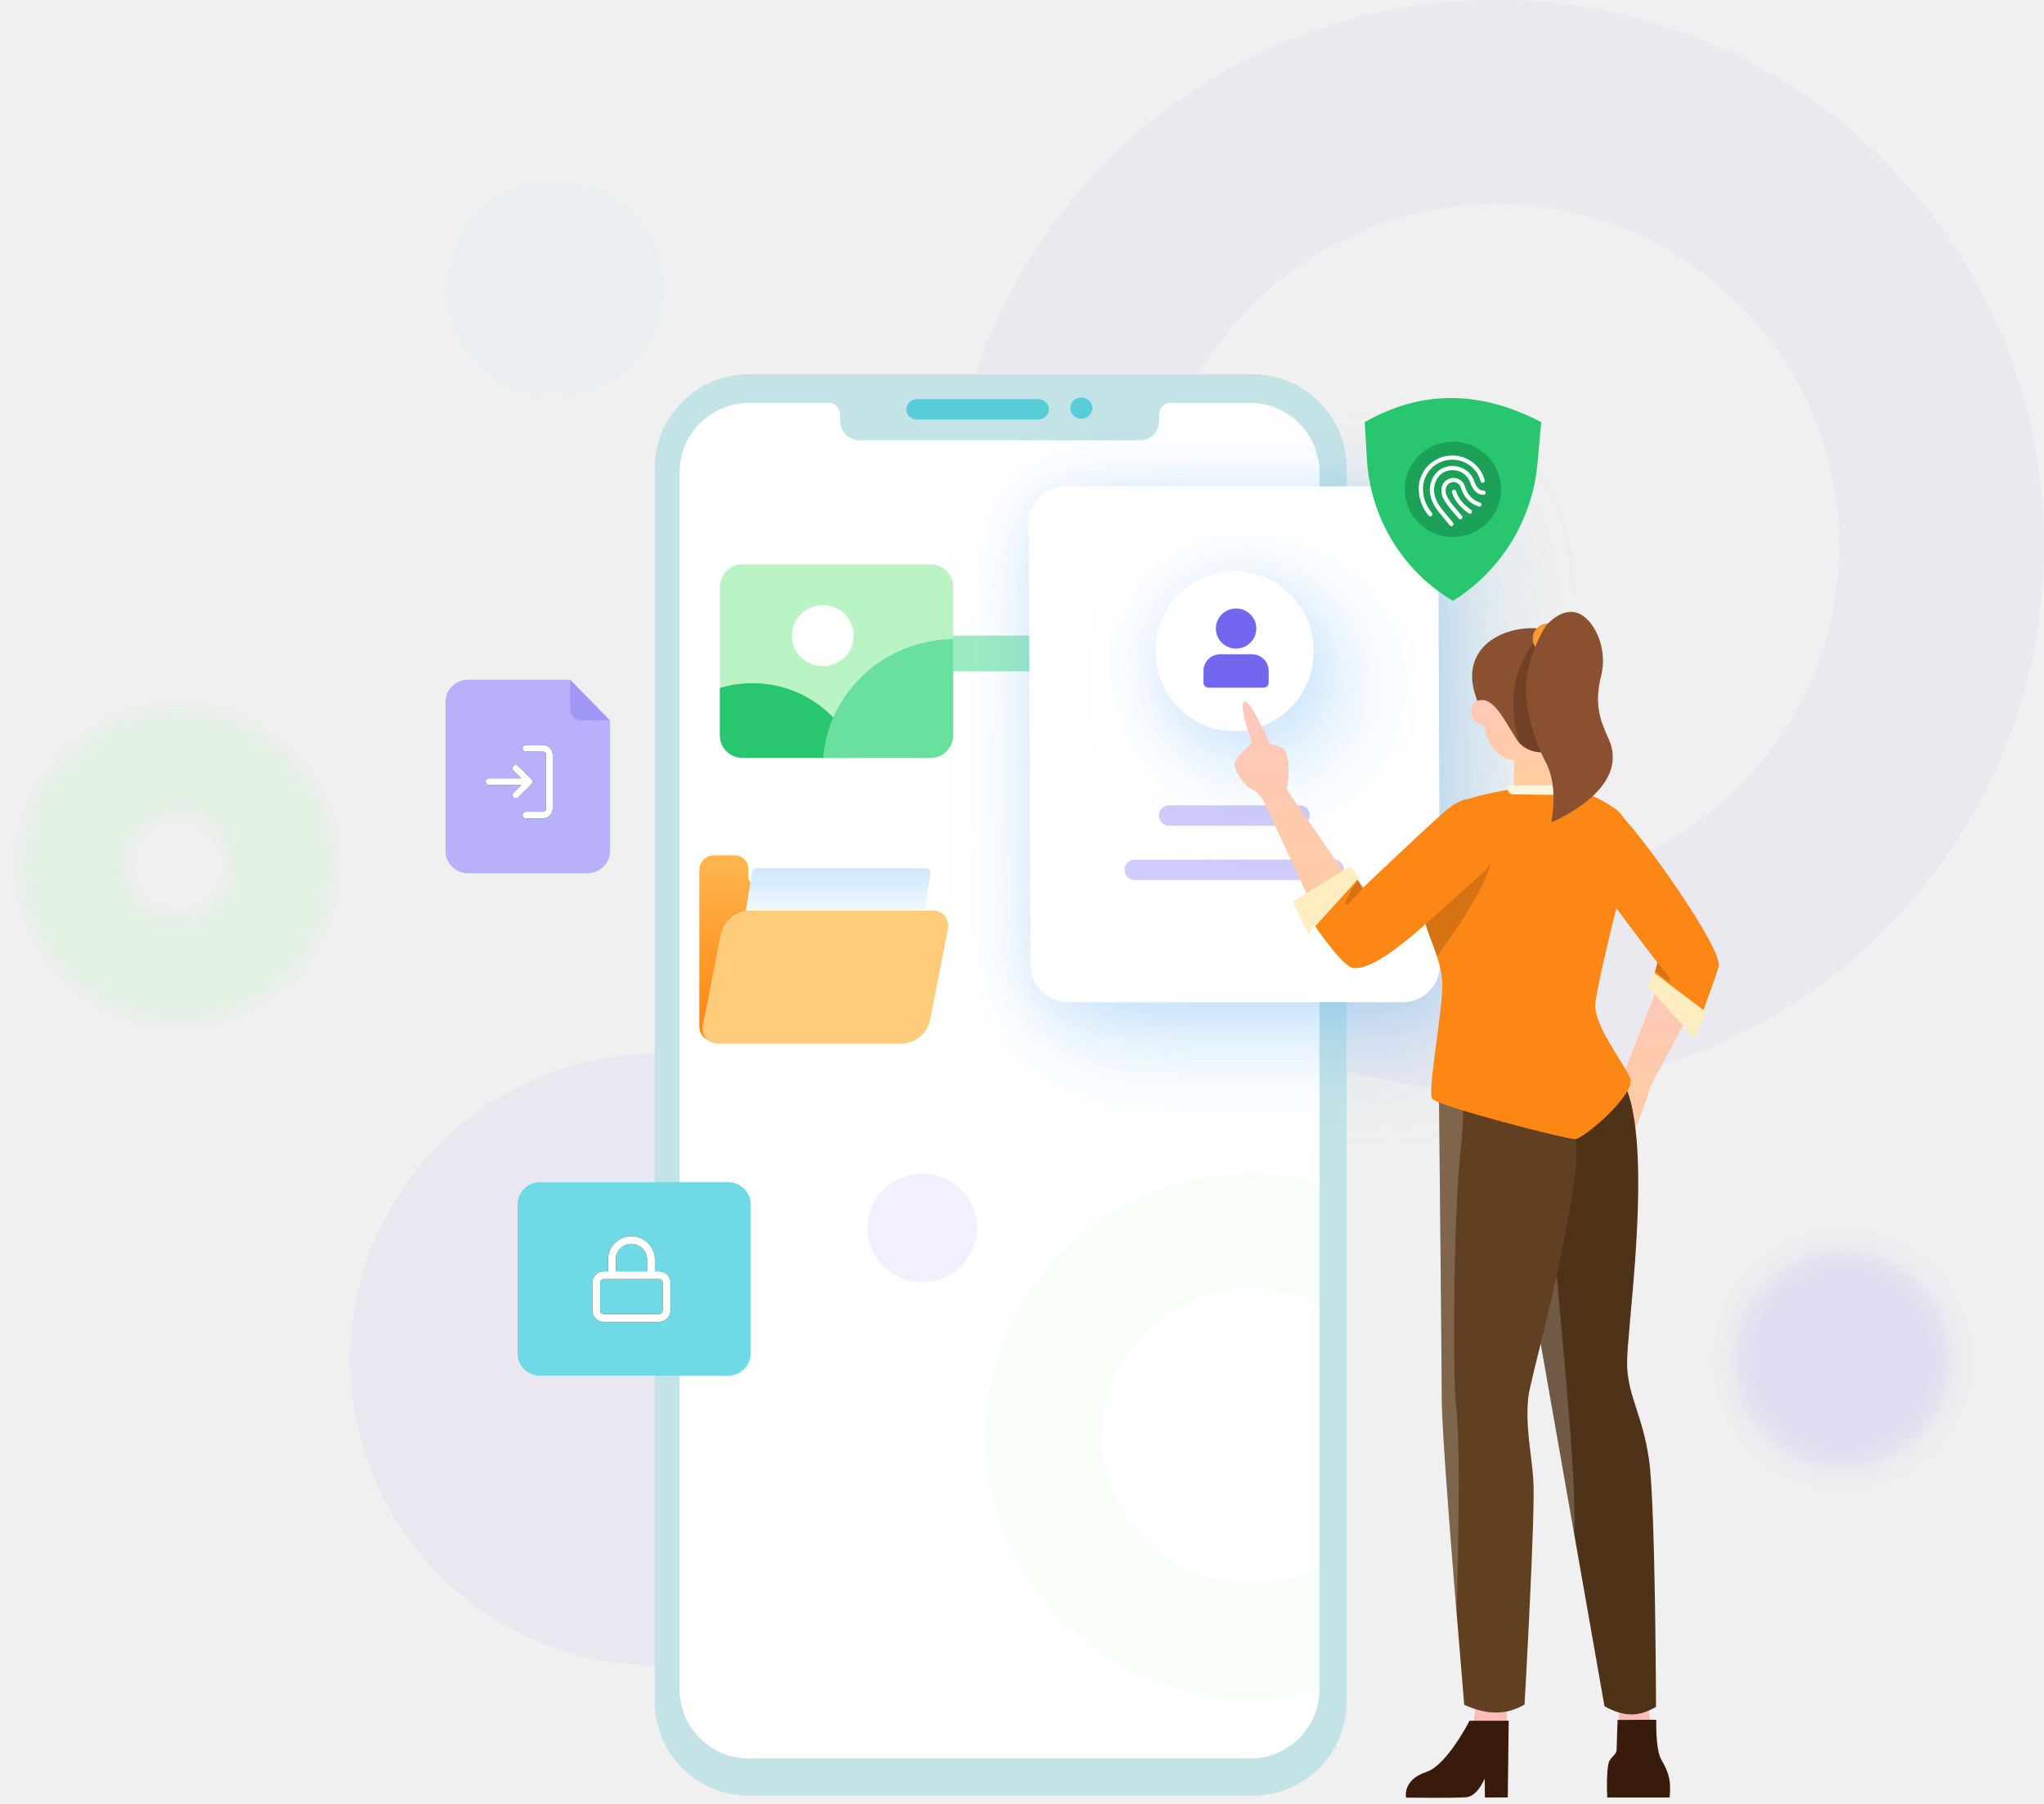
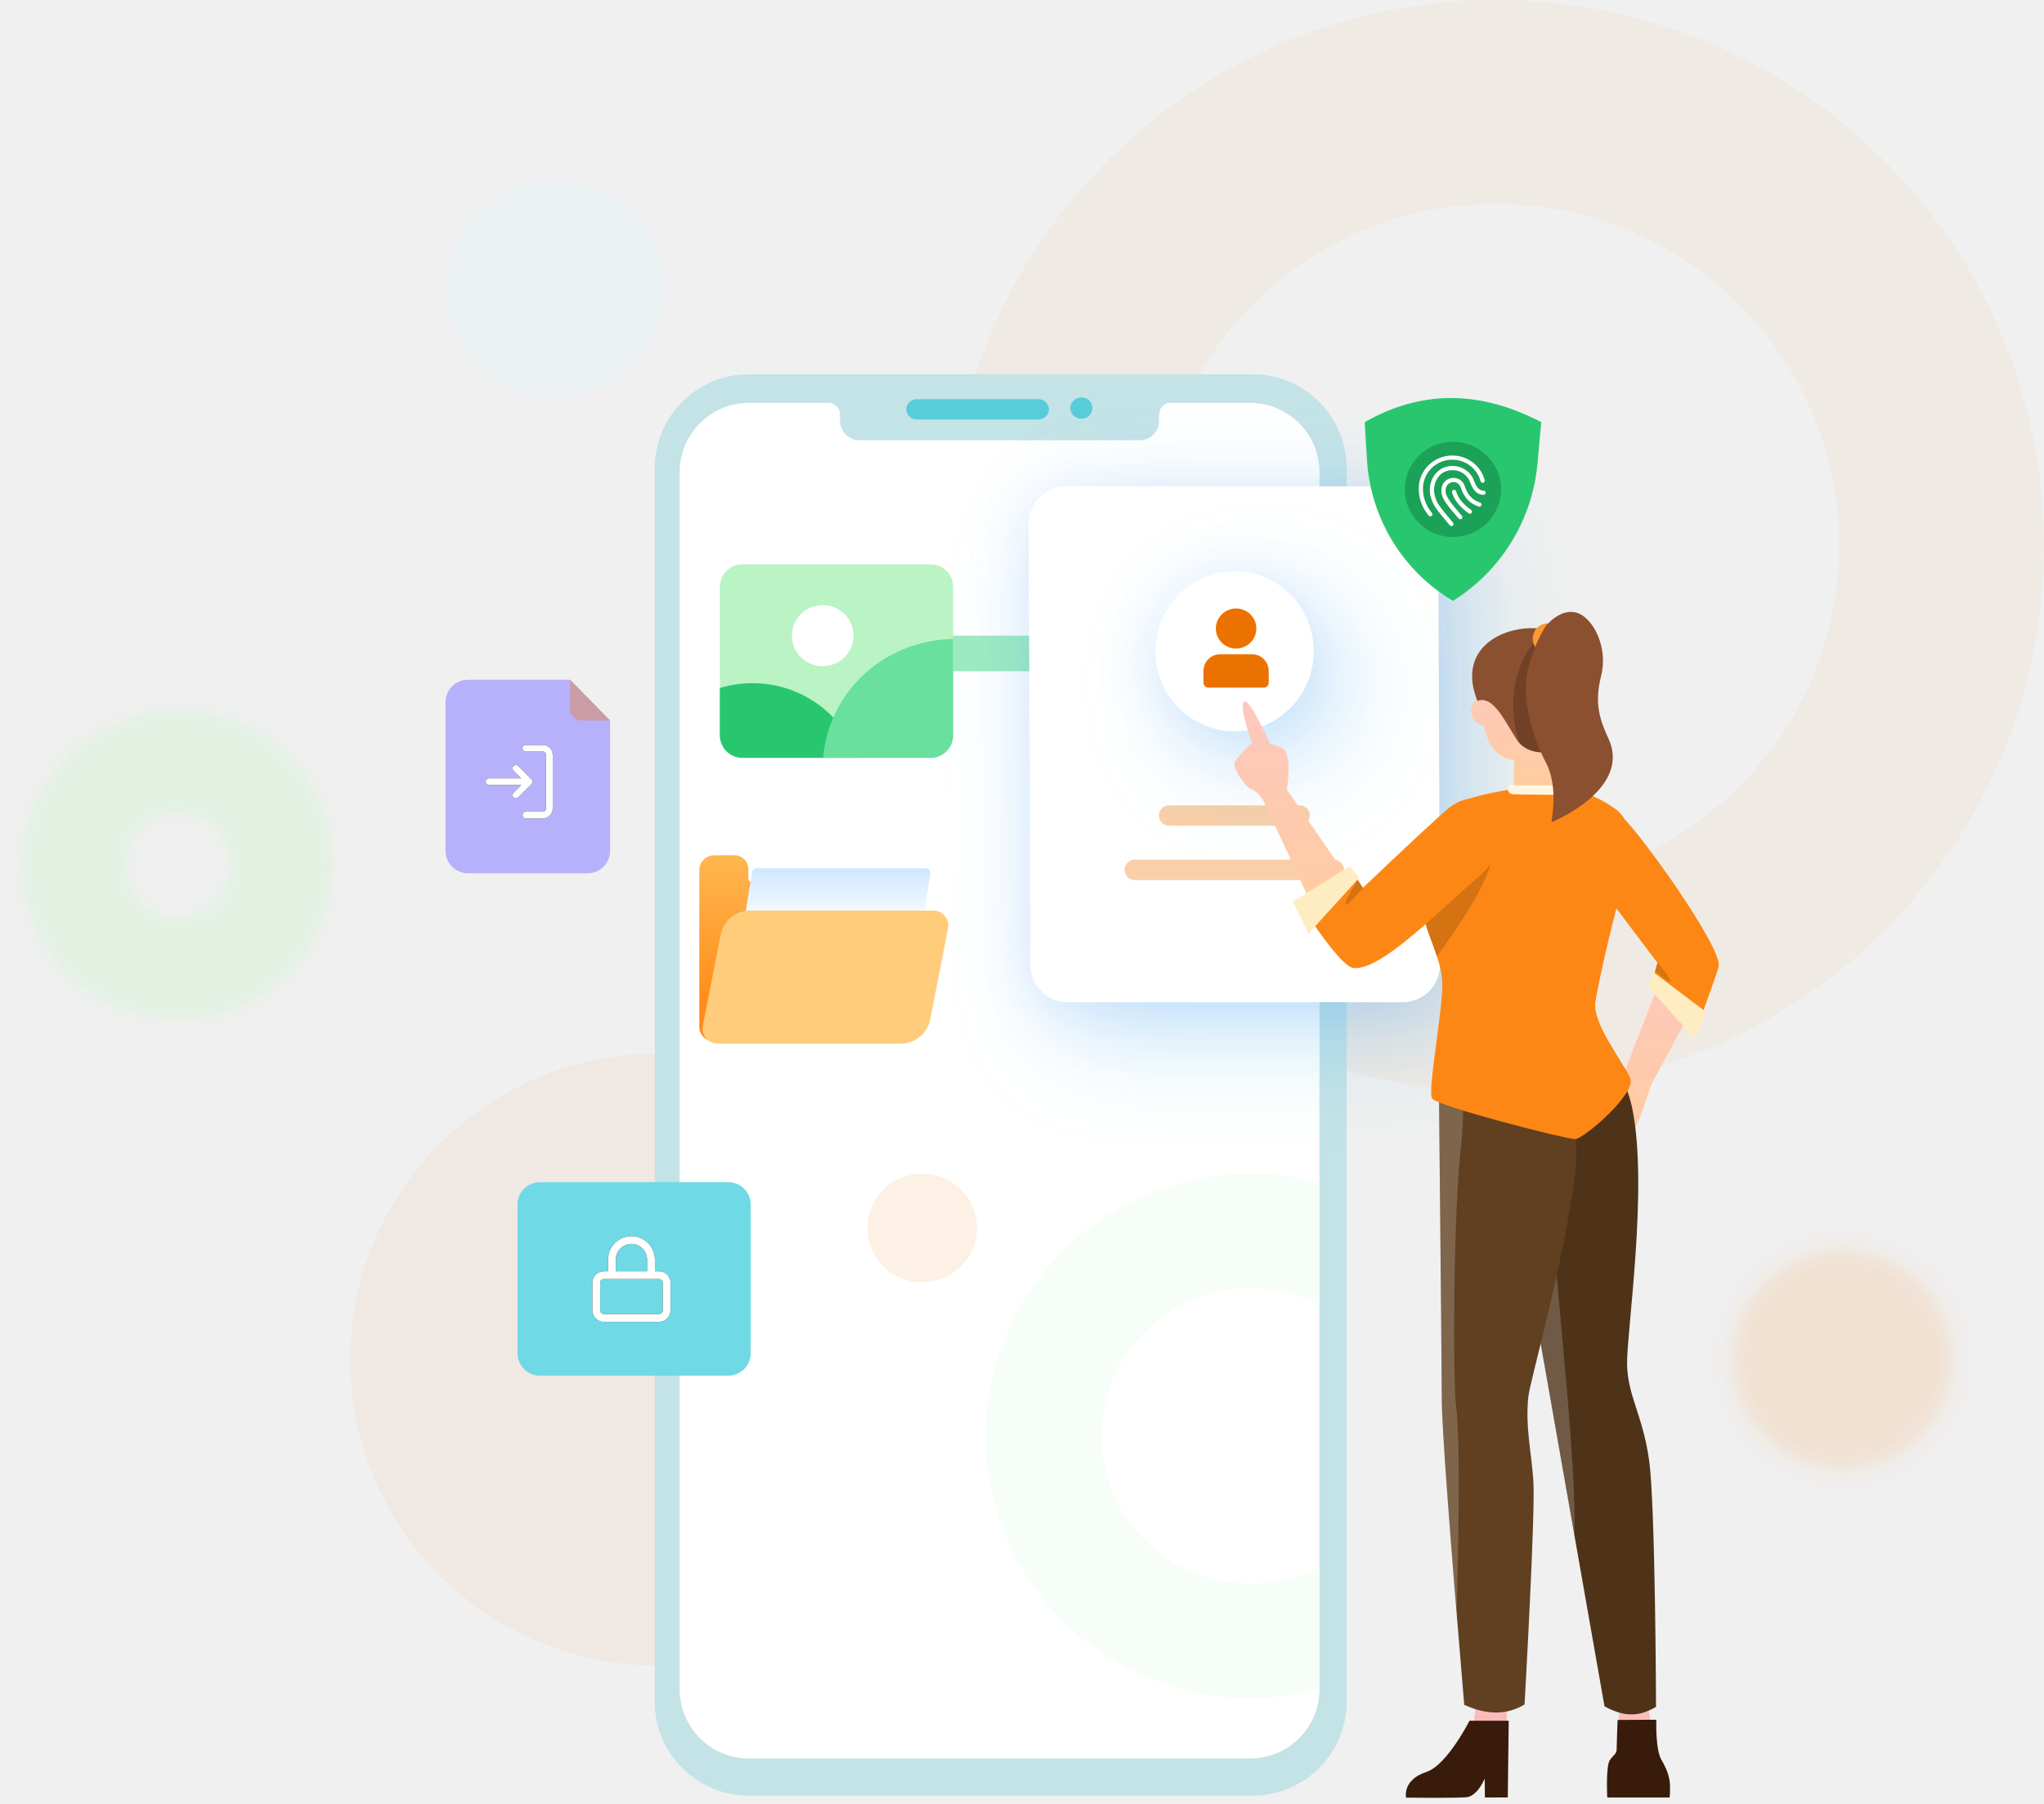
<svg xmlns="http://www.w3.org/2000/svg" xmlns:xlink="http://www.w3.org/1999/xlink" width="546px" height="482px" viewBox="0 0 546 482" version="1.1">
  <defs>
    <filter x="-7.2%" y="-7.3%" width="114.5%" height="114.5%" filterUnits="objectBoundingBox" id="filter-1">
      <feGaussianBlur stdDeviation="2" in="SourceGraphic" />
    </filter>
    <filter x="-15.4%" y="-15.5%" width="130.8%" height="131.0%" filterUnits="objectBoundingBox" id="filter-2">
      <feGaussianBlur stdDeviation="3" in="SourceGraphic" />
    </filter>
    <path d="M18.522,0 L39.813,0 C41.436,5.90080916e-16 42.764,1.29 42.811,2.912 L42.872,4.988 C42.953,7.767 45.229,9.977 48.008,9.977 L122.898,9.977 C125.677,9.977 127.953,7.767 128.034,4.988 L128.094,2.912 C128.142,1.29 129.47,7.42186714e-16 131.093,0 L152.384,0 C162.613,-1.87911363e-15 170.906,8.293 170.906,18.522 L170.906,343.682 C170.906,353.912 162.613,362.204 152.384,362.204 L18.522,362.204 C8.293,362.204 8.35816978e-15,353.912 0,343.682 L0,18.522 C-4.8054561e-15,8.293 8.293,-8.77902741e-15 18.522,0 Z" id="path-3" />
    <linearGradient x1="50%" y1="81.177%" x2="50%" y2="-34.513%" id="linearGradient-5">
      <stop stop-color="#FF8C19" offset="0%" />
      <stop stop-color="#FFC967" offset="100%" />
    </linearGradient>
    <linearGradient x1="62.11%" y1="31.381%" x2="62.11%" y2="-27.478%" id="linearGradient-6">
      <stop stop-color="#F8FDFF" offset="0%" />
      <stop stop-color="#AAD4FF" offset="100%" />
    </linearGradient>
    <path d="M19.69,3.569 L19.69,17.846 C19.69,19.362 18.527,20.522 17.005,20.522 L12.53,20.522 C11.993,20.522 11.635,20.165 11.635,19.63 C11.635,19.095 11.993,18.738 12.53,18.738 L17.005,18.738 C17.542,18.738 17.9,18.381 17.9,17.846 L17.9,3.569 C17.9,3.034 17.542,2.677 17.005,2.677 L12.53,2.677 C11.993,2.677 11.635,2.32 11.635,1.785 C11.635,1.249 11.993,0.892 12.53,0.892 L17.005,0.892 C18.527,0.892 19.69,2.052 19.69,3.569 Z M14.231,11.064 C14.32,10.886 14.32,10.618 14.231,10.35 C14.141,10.261 14.141,10.172 14.052,10.083 L10.472,6.514 C10.114,6.157 9.577,6.157 9.219,6.514 C8.861,6.871 8.861,7.406 9.219,7.763 L11.277,9.815 L2.685,9.815 C2.148,9.815 1.79,10.172 1.79,10.707 C1.79,11.243 2.148,11.6 2.685,11.6 L11.277,11.6 L9.219,13.652 C8.861,14.009 8.861,14.544 9.219,14.901 C9.398,15.079 9.666,15.169 9.845,15.169 C10.024,15.169 10.293,15.079 10.472,14.901 L14.052,11.332 C14.141,11.243 14.231,11.153 14.231,11.064 Z" id="path-7" />
    <path d="M19.839,10.41 L18.795,10.41 L18.795,7.287 C18.795,3.852 15.976,1.041 12.53,1.041 C9.084,1.041 6.265,3.852 6.265,7.287 L6.265,10.41 L5.221,10.41 C3.446,10.41 2.088,11.763 2.088,13.533 L2.088,20.82 C2.088,22.589 3.446,23.943 5.221,23.943 L19.839,23.943 C21.615,23.943 22.972,22.589 22.972,20.82 L22.972,13.533 C22.972,11.763 21.615,10.41 19.839,10.41 Z M8.353,7.287 C8.353,4.997 10.233,3.123 12.53,3.123 C14.827,3.123 16.707,4.997 16.707,7.287 L16.707,10.41 L8.353,10.41 L8.353,7.287 Z M20.884,20.82 C20.884,21.444 20.466,21.861 19.839,21.861 L5.221,21.861 C4.594,21.861 4.177,21.444 4.177,20.82 L4.177,13.533 C4.177,12.908 4.594,12.492 5.221,12.492 L19.839,12.492 C20.466,12.492 20.884,12.908 20.884,13.533 L20.884,20.82 Z" id="path-9" />
    <path d="M6,0 L56.3,0 C59.614,-1.4968968e-15 62.3,2.686 62.3,6 L62.3,45.698 C62.3,49.011 59.614,51.698 56.3,51.698 L6,51.698 C2.686,51.698 -4.82366169e-16,49.011 0,45.698 L0,6 C-1.29399067e-15,2.686 2.686,-2.79460044e-16 6,0 Z" id="path-11" />
    <path d="M10.04,1.03111251e-13 L99.431,1.03111251e-13 C104.938,1.03875937e-13 109.409,4.453 109.431,9.96 L109.901,127.821 C109.923,133.343 105.464,137.838 99.941,137.86 C99.928,137.86 99.914,137.86 99.901,137.86 L10.51,137.86 C5.003,137.86 0.532,133.407 0.51,127.9 L0.04,10.04 C0.018,4.517 4.477,0.022 10,7.94958278e-05 C10.013,2.6498662e-05 10.027,9.95609792e-14 10.04,1.03111251e-13 Z" id="path-13" />
    <filter x="-35.0%" y="-27.2%" width="184.5%" height="167.5%" filterUnits="objectBoundingBox" id="filter-14">
      <feOffset dx="8" dy="9" in="SourceAlpha" result="shadowOffsetOuter1" />
      <feGaussianBlur stdDeviation="14" in="shadowOffsetOuter1" result="shadowBlurOuter1" />
      <feColorMatrix values="0 0 0 0 0.076   0 0 0 0 0.583   0 0 0 0 0.879  0 0 0 0.229 0" type="matrix" in="shadowBlurOuter1" result="shadowMatrixOuter1" />
      <feOffset dx="0" dy="2" in="SourceAlpha" result="shadowOffsetOuter2" />
      <feGaussianBlur stdDeviation="7.5" in="shadowOffsetOuter2" result="shadowBlurOuter2" />
      <feColorMatrix values="0 0 0 0 0.504   0 0 0 0 0.7   0 0 0 0 1  0 0 0 0.234 0" type="matrix" in="shadowBlurOuter2" result="shadowMatrixOuter2" />
      <feMerge>
        <feMergeNode in="shadowMatrixOuter1" />
        <feMergeNode in="shadowMatrixOuter2" />
      </feMerge>
    </filter>
    <ellipse id="path-15" cx="21.141" cy="21.394" rx="21.141" ry="21.394" />
    <filter x="-91.1%" y="-87.6%" width="320.0%" height="317.4%" filterUnits="objectBoundingBox" id="filter-16">
      <feOffset dx="8" dy="9" in="SourceAlpha" result="shadowOffsetOuter1" />
      <feGaussianBlur stdDeviation="14" in="shadowOffsetOuter1" result="shadowBlurOuter1" />
      <feColorMatrix values="0 0 0 0 0.076   0 0 0 0 0.583   0 0 0 0 0.879  0 0 0 0.229 0" type="matrix" in="shadowBlurOuter1" result="shadowMatrixOuter1" />
      <feOffset dx="0" dy="2" in="SourceAlpha" result="shadowOffsetOuter2" />
      <feGaussianBlur stdDeviation="7.5" in="shadowOffsetOuter2" result="shadowBlurOuter2" />
      <feColorMatrix values="0 0 0 0 0.504   0 0 0 0 0.7   0 0 0 0 1  0 0 0 0.234 0" type="matrix" in="shadowBlurOuter2" result="shadowMatrixOuter2" />
      <feMerge>
        <feMergeNode in="shadowMatrixOuter1" />
        <feMergeNode in="shadowMatrixOuter2" />
      </feMerge>
    </filter>
    <linearGradient x1="47.237%" y1="-28.186%" x2="50%" y2="91.05%" id="linearGradient-17">
      <stop stop-color="#FDC6C6" offset="0%" />
      <stop stop-color="#FFCCA1" offset="100%" />
    </linearGradient>
    <linearGradient x1="45.73%" y1="-28.186%" x2="50%" y2="91.05%" id="linearGradient-18">
      <stop stop-color="#FDC6C6" offset="0%" />
      <stop stop-color="#FAB2B2" offset="100%" />
    </linearGradient>
    <linearGradient x1="44.539%" y1="-28.186%" x2="50%" y2="91.05%" id="linearGradient-19">
      <stop stop-color="#FDC6C6" offset="0%" />
      <stop stop-color="#FAB2B2" offset="100%" />
    </linearGradient>
    <linearGradient x1="44.055%" y1="-28.186%" x2="50%" y2="91.05%" id="linearGradient-20">
      <stop stop-color="#FDC6C6" offset="0%" />
      <stop stop-color="#FFCCA1" offset="100%" />
    </linearGradient>
    <linearGradient x1="47.831%" y1="-28.186%" x2="50%" y2="91.05%" id="linearGradient-21">
      <stop stop-color="#FDC6C6" offset="0%" />
      <stop stop-color="#FFCCA1" offset="100%" />
    </linearGradient>
  </defs>
  <g id="📝-Pages-New" stroke="none" stroke-width="1" fill="none" fill-rule="evenodd">
    <g id="Not-Authorized" transform="translate(-444, -309)">
      <g id="Illustration" transform="translate(450, 309)">
        <g id="Shape">
-           <path d="M393.598,0 C474.454,0 540,65.259 540,145.76 C540,226.261 474.454,291.52 393.598,291.52 C312.742,291.52 247.196,226.261 247.196,145.76 C247.196,65.259 312.742,0 393.598,0 Z M393.598,54.49 C342.969,54.49 301.926,95.353 301.926,145.76 C301.926,196.167 342.969,237.031 393.598,237.031 C444.227,237.031 485.27,196.167 485.27,145.76 C485.27,95.353 444.227,54.49 393.598,54.49 Z" id="Oval" fill="#7367F0" fill-rule="nonzero" opacity="0.053" />
+           <path d="M393.598,0 C474.454,0 540,65.259 540,145.76 C540,226.261 474.454,291.52 393.598,291.52 C312.742,291.52 247.196,226.261 247.196,145.76 C247.196,65.259 312.742,0 393.598,0 Z M393.598,54.49 C342.969,54.49 301.926,95.353 301.926,145.76 C301.926,196.167 342.969,237.031 393.598,237.031 C444.227,237.031 485.27,196.167 485.27,145.76 C485.27,95.353 444.227,54.49 393.598,54.49 Z" id="Oval" fill="#EC7200" fill-rule="nonzero" opacity="0.053" />
          <path d="M41.503,189.806 C64.425,189.806 83.007,208.306 83.007,231.128 C83.007,253.949 64.425,272.449 41.503,272.449 C18.582,272.449 0,253.949 0,231.128 C0,208.306 18.582,189.806 41.503,189.806 Z M41.503,217.051 C33.695,217.051 27.365,223.353 27.365,231.128 C27.365,238.902 33.695,245.204 41.503,245.204 C49.312,245.204 55.642,238.902 55.642,231.128 C55.642,223.353 49.312,217.051 41.503,217.051 Z" id="Oval" fill="#8BF78F" fill-rule="nonzero" opacity="0.141" filter="url(#filter-1)" />
-           <ellipse id="Oval" fill-opacity="0.061" fill="#7367F0" cx="169.662" cy="363.265" rx="82.095" ry="81.735" />
+           <ellipse id="Oval" fill-opacity="0.061" fill="#EC7200" cx="169.662" cy="363.265" rx="82.095" ry="81.735" />
          <ellipse id="Oval" fill="#CEF5FF" opacity="0.141" cx="142.297" cy="77.194" rx="29.189" ry="29.061" />
-           <ellipse id="Oval" fill-opacity="0.136" fill="#7367F0" filter="url(#filter-2)" cx="486.182" cy="363.265" rx="29.189" ry="29.061" />
+           <ellipse id="Oval" fill-opacity="0.136" fill="#EC7200" filter="url(#filter-2)" cx="486.182" cy="363.265" rx="29.189" ry="29.061" />
        </g>
        <g id="File-Organizer" transform="translate(113, 100)">
          <g id="Phone3" transform="translate(55.88661, 0)">
            <path d="M25.137,0 L159.708,0 C173.591,-2.55022564e-15 184.845,11.254 184.845,25.137 L184.845,354.641 C184.845,368.523 173.591,379.778 159.708,379.778 L25.137,379.778 C11.254,379.778 2.9341734e-15,368.523 -2.60392312e-14,354.641 L-2.60392312e-14,25.137 C-3.4844809e-14,11.254 11.254,2.55022564e-15 25.137,0 Z" id="Rectangle" fill="#C4E3E7" />
            <g id="Group-48" transform="translate(6.66654, 7.653065)">
              <mask id="mask-4" fill="white">
                <use xlink:href="#path-3" />
              </mask>
              <use id="Rectangle" fill="#FFFFFF" xlink:href="#path-3" />
-               <ellipse id="Oval" fill="#7367F0" opacity="0.099" mask="url(#mask-4)" cx="64.795" cy="220.451" rx="14.659" ry="14.512" />
+               <ellipse id="Oval" fill="#EC7200" opacity="0.099" mask="url(#mask-4)" cx="64.795" cy="220.451" rx="14.659" ry="14.512" />
              <path d="M152.519,205.94 C191.606,205.94 223.293,237.309 223.293,276.004 C223.293,314.699 191.606,346.068 152.519,346.068 C113.431,346.068 81.744,314.699 81.744,276.004 C81.744,237.309 113.431,205.94 152.519,205.94 Z M152.519,236.55 C130.508,236.55 112.665,254.214 112.665,276.004 C112.665,297.793 130.508,315.457 152.519,315.457 C174.529,315.457 192.372,297.793 192.372,276.004 C192.372,254.214 174.529,236.55 152.519,236.55 Z" id="Oval" fill="#C8F5D0" opacity="0.141" mask="url(#mask-4)" />
              <path d="M25.58,62.184 L146.612,62.184 C149.242,62.184 151.373,64.316 151.373,66.946 C151.373,69.575 149.242,71.707 146.612,71.707 L25.58,71.707 C22.951,71.707 20.819,69.575 20.819,66.946 C20.819,64.316 22.951,62.184 25.58,62.184 Z" id="Rectangle" fill-opacity="0.642" fill="#68DE9E" mask="url(#mask-4)" />
            </g>
            <path d="M102.442,6.649 C104.023,6.649 105.305,7.867 105.305,9.37 C105.305,10.839 104.079,12.036 102.547,12.089 L102.442,12.091 L70.068,12.091 C68.487,12.091 67.205,10.872 67.205,9.37 C67.205,7.9 68.43,6.703 69.963,6.651 L70.068,6.649 L102.442,6.649 Z" id="Path" fill="#56CDD9" fill-rule="nonzero" />
            <path d="M114.044,6.195 C115.625,6.195 116.907,7.464 116.907,9.03 C116.907,10.56 115.682,11.807 114.149,11.862 L114.044,11.864 L113.894,11.864 C112.313,11.864 111.031,10.595 111.031,9.03 C111.031,7.499 112.256,6.252 113.789,6.197 L113.894,6.195 L114.044,6.195 Z" id="Path" fill="#56CDD9" fill-rule="nonzero" />
          </g>
          <g id="Group-37" transform="translate(67.79688, 127.8836)">
            <path d="M4,0.64 L9.445,0.64 C11.462,0.64 13.097,2.275 13.097,4.292 L13.097,6.725 C13.097,7.398 13.643,7.944 14.316,7.944 L55.484,7.944 C57.693,7.944 59.484,9.735 59.484,11.944 L59.484,46.403 C59.484,48.613 57.693,50.403 55.484,50.403 L4,50.403 C1.791,50.403 6.42046992e-16,48.613 0,46.403 L0,4.64 C-2.705415e-16,2.431 1.791,0.64 4,0.64 Z" id="Rectangle" fill="url(#linearGradient-5)" />
            <path d="M15.3,4.096 L60.53,4.096 C61.203,4.096 61.749,4.642 61.749,5.315 C61.749,5.38 61.744,5.445 61.734,5.509 L54.944,47.65 C54.848,48.241 54.338,48.676 53.74,48.676 L8.51,48.676 C7.837,48.676 7.291,48.13 7.291,47.456 C7.291,47.391 7.296,47.326 7.307,47.262 L14.097,5.121 C14.192,4.53 14.702,4.096 15.3,4.096 Z" id="Rectangle" fill="url(#linearGradient-6)" />
            <path d="M66.445,20.188 L61.669,44.507 C60.932,48.259 57.642,50.965 53.819,50.965 L4.862,50.965 C2.653,50.965 0.862,49.174 0.862,46.965 C0.862,46.706 0.887,46.448 0.937,46.194 L5.713,21.875 C6.45,18.123 9.739,15.417 13.563,15.417 L62.52,15.417 C64.729,15.417 66.52,17.208 66.52,19.417 C66.52,19.676 66.495,19.934 66.445,20.188 Z" id="Rectangle" fill="#FFCC7B" />
          </g>
          <g id="Group-28" transform="translate(0, 81.62785)">
            <path d="M6,0 L33.316,0 L33.316,0 L43.976,10.884 L43.976,45.698 C43.976,49.011 41.29,51.698 37.976,51.698 L6,51.698 C2.686,51.698 4.05812251e-16,49.011 0,45.698 L0,6 C-4.05812251e-16,2.686 2.686,6.08718376e-16 6,0 Z" id="Rectangle" fill="#B7B1FB" />
            <g id="Icon" transform="translate(8.950131, 16.52257)">
              <mask id="mask-8" fill="white">
                <use xlink:href="#path-7" />
              </mask>
              <use id="Mask" fill="#000000" fill-rule="nonzero" xlink:href="#path-7" />
              <g id="Group" mask="url(#mask-8)" fill="#FFFFFF">
                <g id="Icon-Color">
                  <rect id="🎨-Icon-Color" x="0" y="0" width="21.48" height="21.415" />
                </g>
              </g>
            </g>
-             <path d="M43.976,10.884 L36.316,10.884 C34.659,10.884 33.316,9.541 33.316,7.884 L33.316,0 L33.316,0 L43.976,10.884 Z" id="Path" fill="#7367F0" fill-rule="nonzero" opacity="0.34" />
+             <path d="M43.976,10.884 L36.316,10.884 C34.659,10.884 33.316,9.541 33.316,7.884 L33.316,0 L33.316,0 L43.976,10.884 Z" id="Path" fill="#EC7200" fill-rule="nonzero" opacity="0.34" />
          </g>
          <g id="Group" transform="translate(19.23965, 215.8603)">
            <path d="M6,0 L56.3,0 C59.614,-4.44006117e-15 62.3,2.686 62.3,6 L62.3,45.698 C62.3,49.011 59.614,51.698 56.3,51.698 L6,51.698 C2.686,51.698 1.29399067e-15,49.011 0,45.698 L0,6 C4.82366169e-16,2.686 2.686,-2.79460044e-16 6,0 Z" id="Rectangle" fill="#6FD9E6" />
            <g transform="translate(17.90026, 13.38415)" id="Icon">
              <mask id="mask-10" fill="white">
                <use xlink:href="#path-9" />
              </mask>
              <use id="Mask" fill="#000000" fill-rule="nonzero" xlink:href="#path-9" />
              <g id="Group" mask="url(#mask-10)" fill="#FFFFFF">
                <g id="Icon-Color">
                  <rect id="🎨-Icon-Color" x="0" y="0" width="25.06" height="24.984" />
                </g>
              </g>
            </g>
          </g>
          <g id="Group-34" transform="translate(73.29392, 50.79066)">
            <mask id="mask-12" fill="white">
              <use xlink:href="#path-11" />
            </mask>
            <use id="Rectangle" fill="#BAF3C4" fill-rule="nonzero" xlink:href="#path-11" />
            <ellipse id="Oval" fill="#FFFFFF" mask="url(#mask-12)" cx="27.485" cy="19.046" rx="8.246" ry="8.163" />
            <ellipse id="Oval" fill="#28C76F" mask="url(#mask-12)" cx="8.704" cy="61.221" rx="29.776" ry="29.477" />
            <ellipse id="Oval" fill="#69E09E" mask="url(#mask-12)" cx="62.758" cy="54.419" rx="35.273" ry="34.465" />
          </g>
          <g id="Group-23" transform="translate(155.7496, 29.93021)">
            <g id="Rectangle">
              <use fill="black" fill-opacity="1" filter="url(#filter-14)" xlink:href="#path-13" />
              <use fill="#FFFFFF" fill-rule="evenodd" xlink:href="#path-13" />
            </g>
-             <path d="M37.536,85.256 L72.405,85.256 C73.908,85.256 75.126,86.474 75.126,87.977 C75.126,89.479 73.908,90.698 72.405,90.698 L37.536,90.698 C36.033,90.698 34.815,89.479 34.815,87.977 C34.815,86.474 36.033,85.256 37.536,85.256 Z" id="Rectangle" fill="#7367F0" fill-rule="nonzero" opacity="0.34" />
-             <path d="M28.374,99.767 L81.567,99.767 C83.07,99.767 84.288,100.986 84.288,102.488 C84.288,103.991 83.07,105.209 81.567,105.209 L28.374,105.209 C26.871,105.209 25.653,103.991 25.653,102.488 C25.653,100.986 26.871,99.767 28.374,99.767 Z" id="Rectangle" fill="#7367F0" fill-rule="nonzero" opacity="0.34" />
+             <path d="M37.536,85.256 L72.405,85.256 C73.908,85.256 75.126,86.474 75.126,87.977 C75.126,89.479 73.908,90.698 72.405,90.698 L37.536,90.698 C36.033,90.698 34.815,89.479 34.815,87.977 C34.815,86.474 36.033,85.256 37.536,85.256 Z" id="Rectangle" fill="#EC7200" fill-rule="nonzero" opacity="0.34" />
+             <path d="M28.374,99.767 L81.567,99.767 C83.07,99.767 84.288,100.986 84.288,102.488 C84.288,103.991 83.07,105.209 81.567,105.209 L28.374,105.209 C26.871,105.209 25.653,103.991 25.653,102.488 C25.653,100.986 26.871,99.767 28.374,99.767 Z" id="Rectangle" fill="#EC7200" fill-rule="nonzero" opacity="0.34" />
            <g id="Icon8" transform="translate(33.89844, 22.6744)">
              <g id="Oval">
                <use fill="black" fill-opacity="1" filter="url(#filter-16)" xlink:href="#path-15" />
                <use fill="#FFFFFF" fill-rule="evenodd" xlink:href="#path-15" />
              </g>
-               <g id="Group-70" transform="translate(12.82644, 9.976738)" fill="#7367F0">
+               <g id="Group-70" transform="translate(12.82644, 9.976738)" fill="#EC7200">
                <path d="M12.964,12.223 C15.428,12.223 17.426,14.221 17.426,16.684 L17.426,19.834 C17.426,20.559 16.838,21.146 16.114,21.146 L1.312,21.146 C0.587,21.146 4.0466296e-12,20.559 4.04654088e-12,19.834 L4.04654088e-12,16.684 C4.04623913e-12,14.221 1.997,12.223 4.461,12.223 L12.964,12.223 Z M8.713,9.70779013e-13 C11.7,9.70779013e-13 14.121,2.397 14.121,5.354 C14.121,8.31 11.7,10.707 8.713,10.707 C5.726,10.707 3.305,8.31 3.305,5.354 C3.305,2.397 5.726,9.70779013e-13 8.713,9.70779013e-13 Z" id="Combined-Shape" />
              </g>
            </g>
          </g>
          <g id="Wom3.5" transform="translate(210.72, 63.48833)">
            <g id="RArm" transform="translate(91.27213, 52.02436)">
              <path d="M13.589,69.931 C13.589,69.931 3.859,80.464 4.535,81.413 C5.212,82.368 10.254,79.818 10.254,79.818 C10.254,79.818 4.347,90.666 5.712,91.408 C7.075,92.15 13.762,90.174 15.729,87.9 C17.696,85.627 20.351,74.517 20.351,74.517 L34.469,44.885 L22.989,41.583 L13.589,69.931 Z" id="Path" fill="url(#linearGradient-17)" transform="translate(19.48525, 66.57517) rotate(2.866471) translate(-19.48525, -66.57517) " />
              <path d="M2.966,16.229 C7.269,22.847 21.752,41.708 21.752,41.708 C21.752,41.708 21.4,42.962 20.697,45.471 L34.006,54.504 C36.527,47.61 37.897,43.678 38.116,42.708 C39.198,37.909 17.331,7.285 12.435,2.86 C4.726,-4.108 -3.609,6.115 2.966,16.229 Z" id="Path" fill="#FD8715" />
              <path d="M25.214,46.715 C25.379,46.395 24.232,44.704 21.773,41.64 L21.148,43.875 C23.693,46.088 25.048,47.034 25.214,46.715 Z" id="Path" fill-opacity="0.16" fill="#000000" />
              <polygon id="Path-70" fill="#FFEDC2" points="20.614 44.208 34.754 54.898 31.603 61.811 19.24 48.198" />
            </g>
            <g id="RLeg" transform="translate(67.4886, 111.1149)">
              <polygon id="Path" fill="url(#linearGradient-18)" points="35.472 179.674 34.686 192.922 44.754 193.181 42.862 179.674" />
              <path d="M35.718,184.893 C35.718,184.893 36,192.871 34.331,195.656 C32.652,198.442 32.143,200.601 32.069,202.267 C31.989,204.052 32.16,205.67 32.16,205.67 L48.824,205.67 C48.824,205.67 49.241,197.277 48.137,195.694 C47.034,194.111 46.31,194.084 46.31,192.685 C46.301,191.287 46.062,184.946 46.062,184.946 L35.718,184.893 Z" id="Path" fill="#391B0B" transform="translate(40.47459, 195.2817) scale(-1, 1) translate(-40.47459, -195.2817) " />
              <path d="M0,2.811 L26.118,-1.03111251e-13 L26.502,0.353 C28.363,2.109 36.453,10.263 38.777,21.409 C43.166,42.451 37.293,81.314 37.422,89.836 C37.546,98.358 41.614,103.5 43.305,115.549 C44.995,127.599 45.155,181.449 45.155,181.449 C40.673,184.078 36.729,184.266 31.385,181.291 L0,2.811 Z" id="Path" fill="#4E3319" />
              <path d="M23.33,135.481 L6.9980434e-14,2.811 L14.522,1.248 C15.169,47.337 24.199,109.638 23.33,135.481 Z" id="Path" fill-opacity="0.192" fill="#FFFFFF" />
            </g>
            <g id="LLeg" transform="translate(45.20709, 114.7656)">
              <path d="M27.631,174.631 L19.046,174.768 C19.422,180.65 18.51,184.587 16.309,186.579 L16.128,186.736 C12.143,190.043 27.519,188.849 27.519,188.849 L27.631,174.631 Z" id="Path" fill="url(#linearGradient-19)" />
              <path d="M0.602,181.508 L0.849,202.012 L6.962,202.017 L7.015,196.964 C7.015,196.964 8.944,201.675 11.891,201.947 C14.847,202.219 28.018,202.052 28.018,202.052 C28.018,202.052 29.113,197.322 22.556,195.174 C17.103,193.389 11.073,181.508 11.073,181.508 L0.602,181.508 Z" id="Path" fill="#391B0B" transform="translate(14.34422, 191.8053) scale(-1, 1) translate(-14.34422, -191.8053) " />
              <path d="M9.326,0.984 L38.654,0 L38.873,0.402 C40.296,3.074 48.094,18.718 45.686,36.501 C42.306,61.461 33.715,90.723 33.294,95.193 C32.544,103.163 34.044,108.933 34.659,117.165 C35.274,125.397 32.314,177.168 32.314,177.168 C27.962,179.76 22.783,180.268 16.199,177.246 C12.237,130.366 10.241,103.216 10.212,95.796 C10.168,84.668 9.326,0.984 9.326,0.984 Z" id="Path" fill="#604021" />
              <path d="M15.361,27.982 L15.166,29.831 C13.212,49.332 13.226,90.745 13.983,97.132 L14.087,97.955 C14.927,105.162 14.954,123.459 14.169,152.847 L13.147,140.166 C11.211,115.764 10.232,100.975 10.212,95.796 L10.176,90.437 C10.008,68.768 9.326,0.984 9.326,0.984 L15.511,0.777 C16.172,11.477 16.122,20.545 15.361,27.982 Z" id="Path" fill-opacity="0.192" fill="#FFFFFF" />
            </g>
            <g id="Head" transform="translate(63.09571, 3.054825)">
              <path d="M2.621,20.265 C-0.988,20.656 -0.732,26.936 3.661,27.264 C4.558,33.319 7.761,36.203 11.664,36.537 L11.448,45.695 L28.716,45.685 C28.716,45.685 23.853,39.215 24.095,30.359 C24.338,21.502 23.933,13.182 23.933,13.182 L1.567,13.579 L2.621,20.265 Z" id="Path" fill="url(#linearGradient-20)" />
              <path d="M29.105,20.735 C24.902,19.09 21.797,26.174 18.581,31.098 C15.365,36.022 7.033,35.186 5.885,31.098 C1.538,22.146 -2.209,9.976 2.864,8.977 C3.578,-3.962 37.786,-0.907 29.105,20.735 Z" id="Path" fill="#8B5030" transform="translate(15.47015, 17.88746) scale(-1, 1) translate(-15.47015, -17.88746) " />
              <path d="M25.564,4.08 C27.029,5.312 27.964,6.948 28.076,8.977 C33.149,9.976 29.403,22.146 25.055,31.098 C23.987,34.899 16.707,35.889 13.106,32.049 C9.822,22.309 11.225,11.419 17.865,4.081 L17.865,4.081 Z" id="Combined-Shape" fill-opacity="0.199" fill="#000000" />
              <ellipse id="Oval" fill="#FB9934" cx="20.734" cy="4.081" rx="4.123" ry="4.081" />
            </g>
            <g id="Body" transform="translate(50.52598, 45.84286)">
              <path d="M44.73,4.681 C48.583,10.283 55.003,29.298 55.367,33.575 C55.778,38.51 50.434,46.37 50.346,53.513 C50.268,60.657 54.332,82.167 53.111,84.177 C51.899,86.186 17.166,95.082 14.9,95.035 C12.643,94.986 -1.603,82.878 0.184,78.694 C1.982,74.51 10.324,64.112 9.474,58.41 C8.634,52.71 3.755,31.668 1.333,24.507 C-1.08,17.345 -0.276,9.826 4.228,6.744 C6.456,5.22 12.402,0.888 22.991,0.907 C33.58,0.927 44.431,4.246 44.73,4.681 Z" id="Path" fill="#FD8715" transform="translate(27.69486, 47.97133) scale(-1, 1) translate(-27.69486, -47.97133) " />
              <path d="M22.616,0.498 C22.319,2.104 22.82,2.907 24.121,2.907 C26.072,2.907 39.156,3.334 40.928,2.572 C42.11,2.064 42.523,1.373 42.169,0.498 L22.616,0.498 Z" id="Path-68" fill="#FFF6E1" />
              <path d="M5.068,16.798 L5.187,16.738 C12.321,13.213 16.607,13.057 18.044,16.271 C19.9,20.426 15.085,30.411 3.597,46.224 C2.019,41.428 -0.25,36.855 0.022,33.575 C0.233,31.1 2.472,23.689 5.068,16.798 Z" id="Path" fill-opacity="0.16" fill="#000000" />
            </g>
            <g id="LArm" transform="translate(0, 23.91528)">
              <path d="M8.001,27.046 C8.001,27.046 6.716,24.284 4.695,23.537 C2.676,22.789 -0.414,17.839 0.064,16.402 C0.541,14.965 4.72,10.978 4.72,10.978 C4.72,10.978 1.026,1.163 2.662,0.055 C4.108,-0.924 9.579,11.439 9.579,11.439 C9.579,11.439 12.795,11.919 13.537,13.183 C15.408,16.37 13.994,23.537 13.994,23.537 L32.982,51.005 L24.27,62.064 L8.001,27.046 Z" id="Path" fill="url(#linearGradient-21)" />
              <path d="M56.473,29.176 C50.051,34.824 34.344,49.807 34.344,49.807 C34.344,49.807 33.566,48.627 32.01,46.267 L20.263,58.175 C26.171,66.85 30.086,71.217 32.01,71.278 C39.528,71.514 53,57.462 65.664,46.489 C77.02,36.65 68.444,18.648 56.473,29.176 Z" id="Path" fill="#FD8715" />
              <path d="M34.391,49.825 C31.453,53.188 29.863,54.686 29.621,54.32 C29.378,53.953 30.486,51.725 32.944,47.637 L34.391,49.825 Z" id="Path" fill-opacity="0.16" fill="#000000" />
              <polygon id="Path-69" fill="#FFEDC2" points="33.416 47.069 19.792 62.064 15.595 53.507 30.824 44.046" />
            </g>
            <path d="M95.828,3.888 C95.828,3.888 91.97,-1.087 87.515,0.218 C83.06,1.523 79.031,9.524 80.944,17.044 C82.848,24.565 81.278,28.855 78.968,33.924 C72.764,47.559 94.244,56.216 94.244,56.216 C93.127,49.48 93.655,44.079 95.828,40.012 C99.185,33.729 101.092,25.671 101.092,20.741 C101.092,12.167 95.828,3.888 95.828,3.888 Z" id="Path" fill="#8B5030" transform="translate(89.46754, 28.10802) scale(-1, 1) translate(-89.46754, -28.10802) " />
          </g>
          <g id="Group-39" transform="translate(245.5346, 6.348833)">
            <path d="M0,6.445 C15.521,-2.409 31.255,-1.884 47.165,6.445 L46.161,17.509 C44.792,32.598 36.436,46.176 23.582,54.198 L23.582,54.198 L23.582,54.198 C10.171,46.232 1.573,32.144 0.62,16.575 L0,6.445 L0,6.445 Z" id="Rectangle" fill="#28C76F" />
            <ellipse id="Oval" fill="#1CA258" cx="23.582" cy="24.407" rx="12.863" ry="12.734" />
            <g id="Group-40" transform="translate(13.93501, 14.85627)" fill="#FFFFFF">
              <path d="M9.464,0.504 C13.555,0.504 17.096,3.234 18.124,7.083 C18.203,7.381 18.024,7.686 17.723,7.764 C17.423,7.843 17.115,7.666 17.035,7.368 C16.138,4.005 13.041,1.618 9.464,1.618 C5.139,1.618 1.635,5.076 1.635,9.34 C1.635,11.747 2.432,13.91 4.036,15.851 C4.233,16.089 4.198,16.44 3.957,16.635 C3.717,16.83 3.362,16.795 3.165,16.557 C1.398,14.419 0.509,12.007 0.509,9.34 C0.509,4.46 4.519,0.504 9.464,0.504 Z" id="Path" />
              <path d="M9.941,2.895 C13.305,2.905 16.045,5.51 16.155,8.798 L16.159,8.985 C16.165,10.823 16.685,11.833 17.683,12.163 C17.978,12.26 18.139,12.576 18.043,12.868 C17.947,13.16 17.629,13.318 17.334,13.221 C15.847,12.729 15.093,11.347 15.038,9.206 L15.035,8.981 C15.026,6.227 12.756,4.019 9.944,4.01 C7.413,4.002 5.261,6.315 4.965,8.905 C4.907,9.409 4.894,9.875 4.923,10.338 L4.954,10.741 C5.079,12.02 5.45,13.076 7.201,17.626 C7.312,17.915 7.167,18.236 6.877,18.344 C6.587,18.453 6.262,18.307 6.151,18.018 L5.216,15.568 C4.1,12.604 3.895,11.798 3.807,10.493 L3.801,10.401 C3.767,9.871 3.783,9.34 3.848,8.773 C4.204,5.661 6.786,2.885 9.941,2.895 Z" id="Path" transform="translate(10.92731, 10.63736) rotate(-19) translate(-10.92731, -10.63736) " />
              <path d="M10.542,5.948 C12.285,5.954 13.724,7.378 13.675,9.098 C13.603,11.576 14.412,13.409 16.106,14.66 C16.356,14.844 16.409,15.194 16.224,15.44 C16.04,15.687 15.688,15.737 15.438,15.553 C13.434,14.073 12.469,11.887 12.551,9.059 C12.582,7.978 11.662,7.067 10.546,7.064 C9.357,7.06 8.48,7.895 8.291,9.386 C8.195,10.143 8.447,11.307 9.009,12.904 L9.105,13.174 C9.185,13.395 9.27,13.623 9.364,13.867 L10.384,16.459 C10.494,16.747 10.348,17.068 10.058,17.176 C9.767,17.283 9.443,17.136 9.333,16.848 L8.515,14.778 L8.312,14.256 C8.217,14.006 8.129,13.773 8.047,13.545 L7.852,12.991 C7.302,11.375 7.058,10.167 7.176,9.24 C7.433,7.212 8.766,5.943 10.542,5.948 Z" id="Path" transform="translate(11.74056, 11.57967) rotate(-19) translate(-11.74056, -11.57967) " />
              <path d="M9.775,9.68 C10.073,9.59 10.387,9.755 10.478,10.049 C11.085,12.01 12.273,13.401 14.507,15.061 C14.756,15.246 14.806,15.595 14.619,15.841 C14.433,16.087 14.08,16.137 13.831,15.952 C11.424,14.163 10.091,12.603 9.402,10.376 C9.311,10.082 9.478,9.77 9.775,9.68 Z" id="Path" />
            </g>
          </g>
        </g>
      </g>
    </g>
  </g>
</svg>
